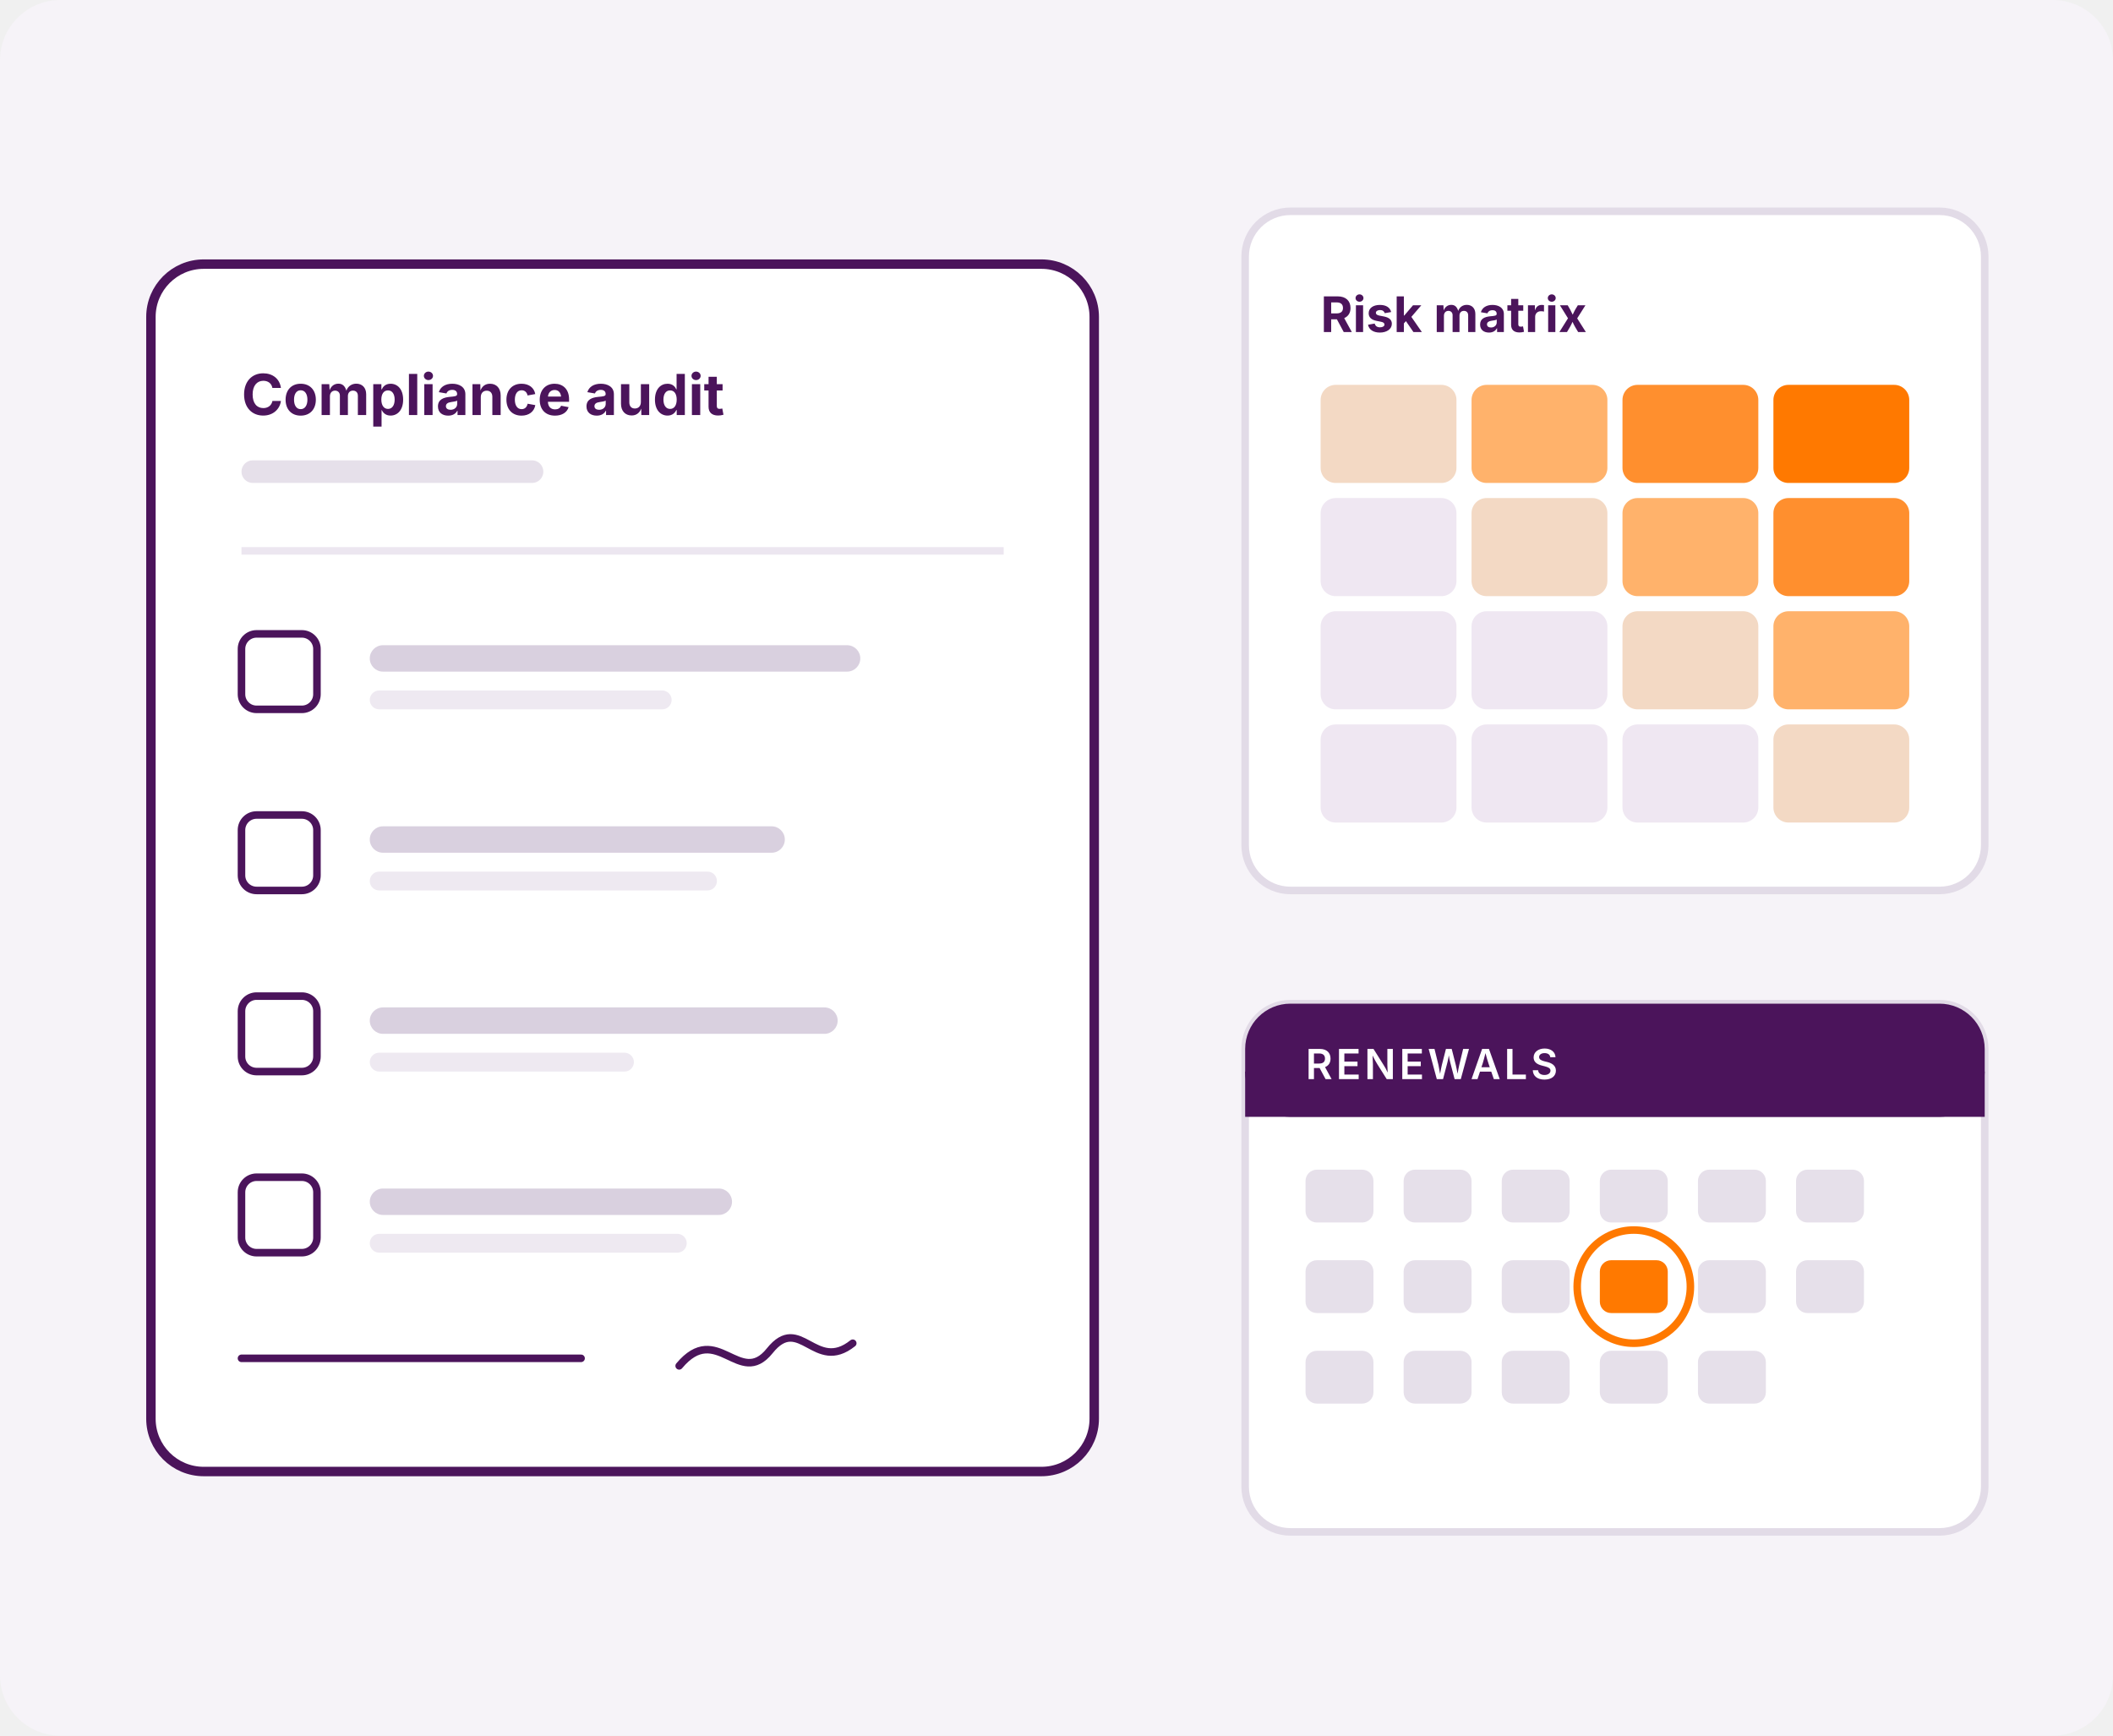
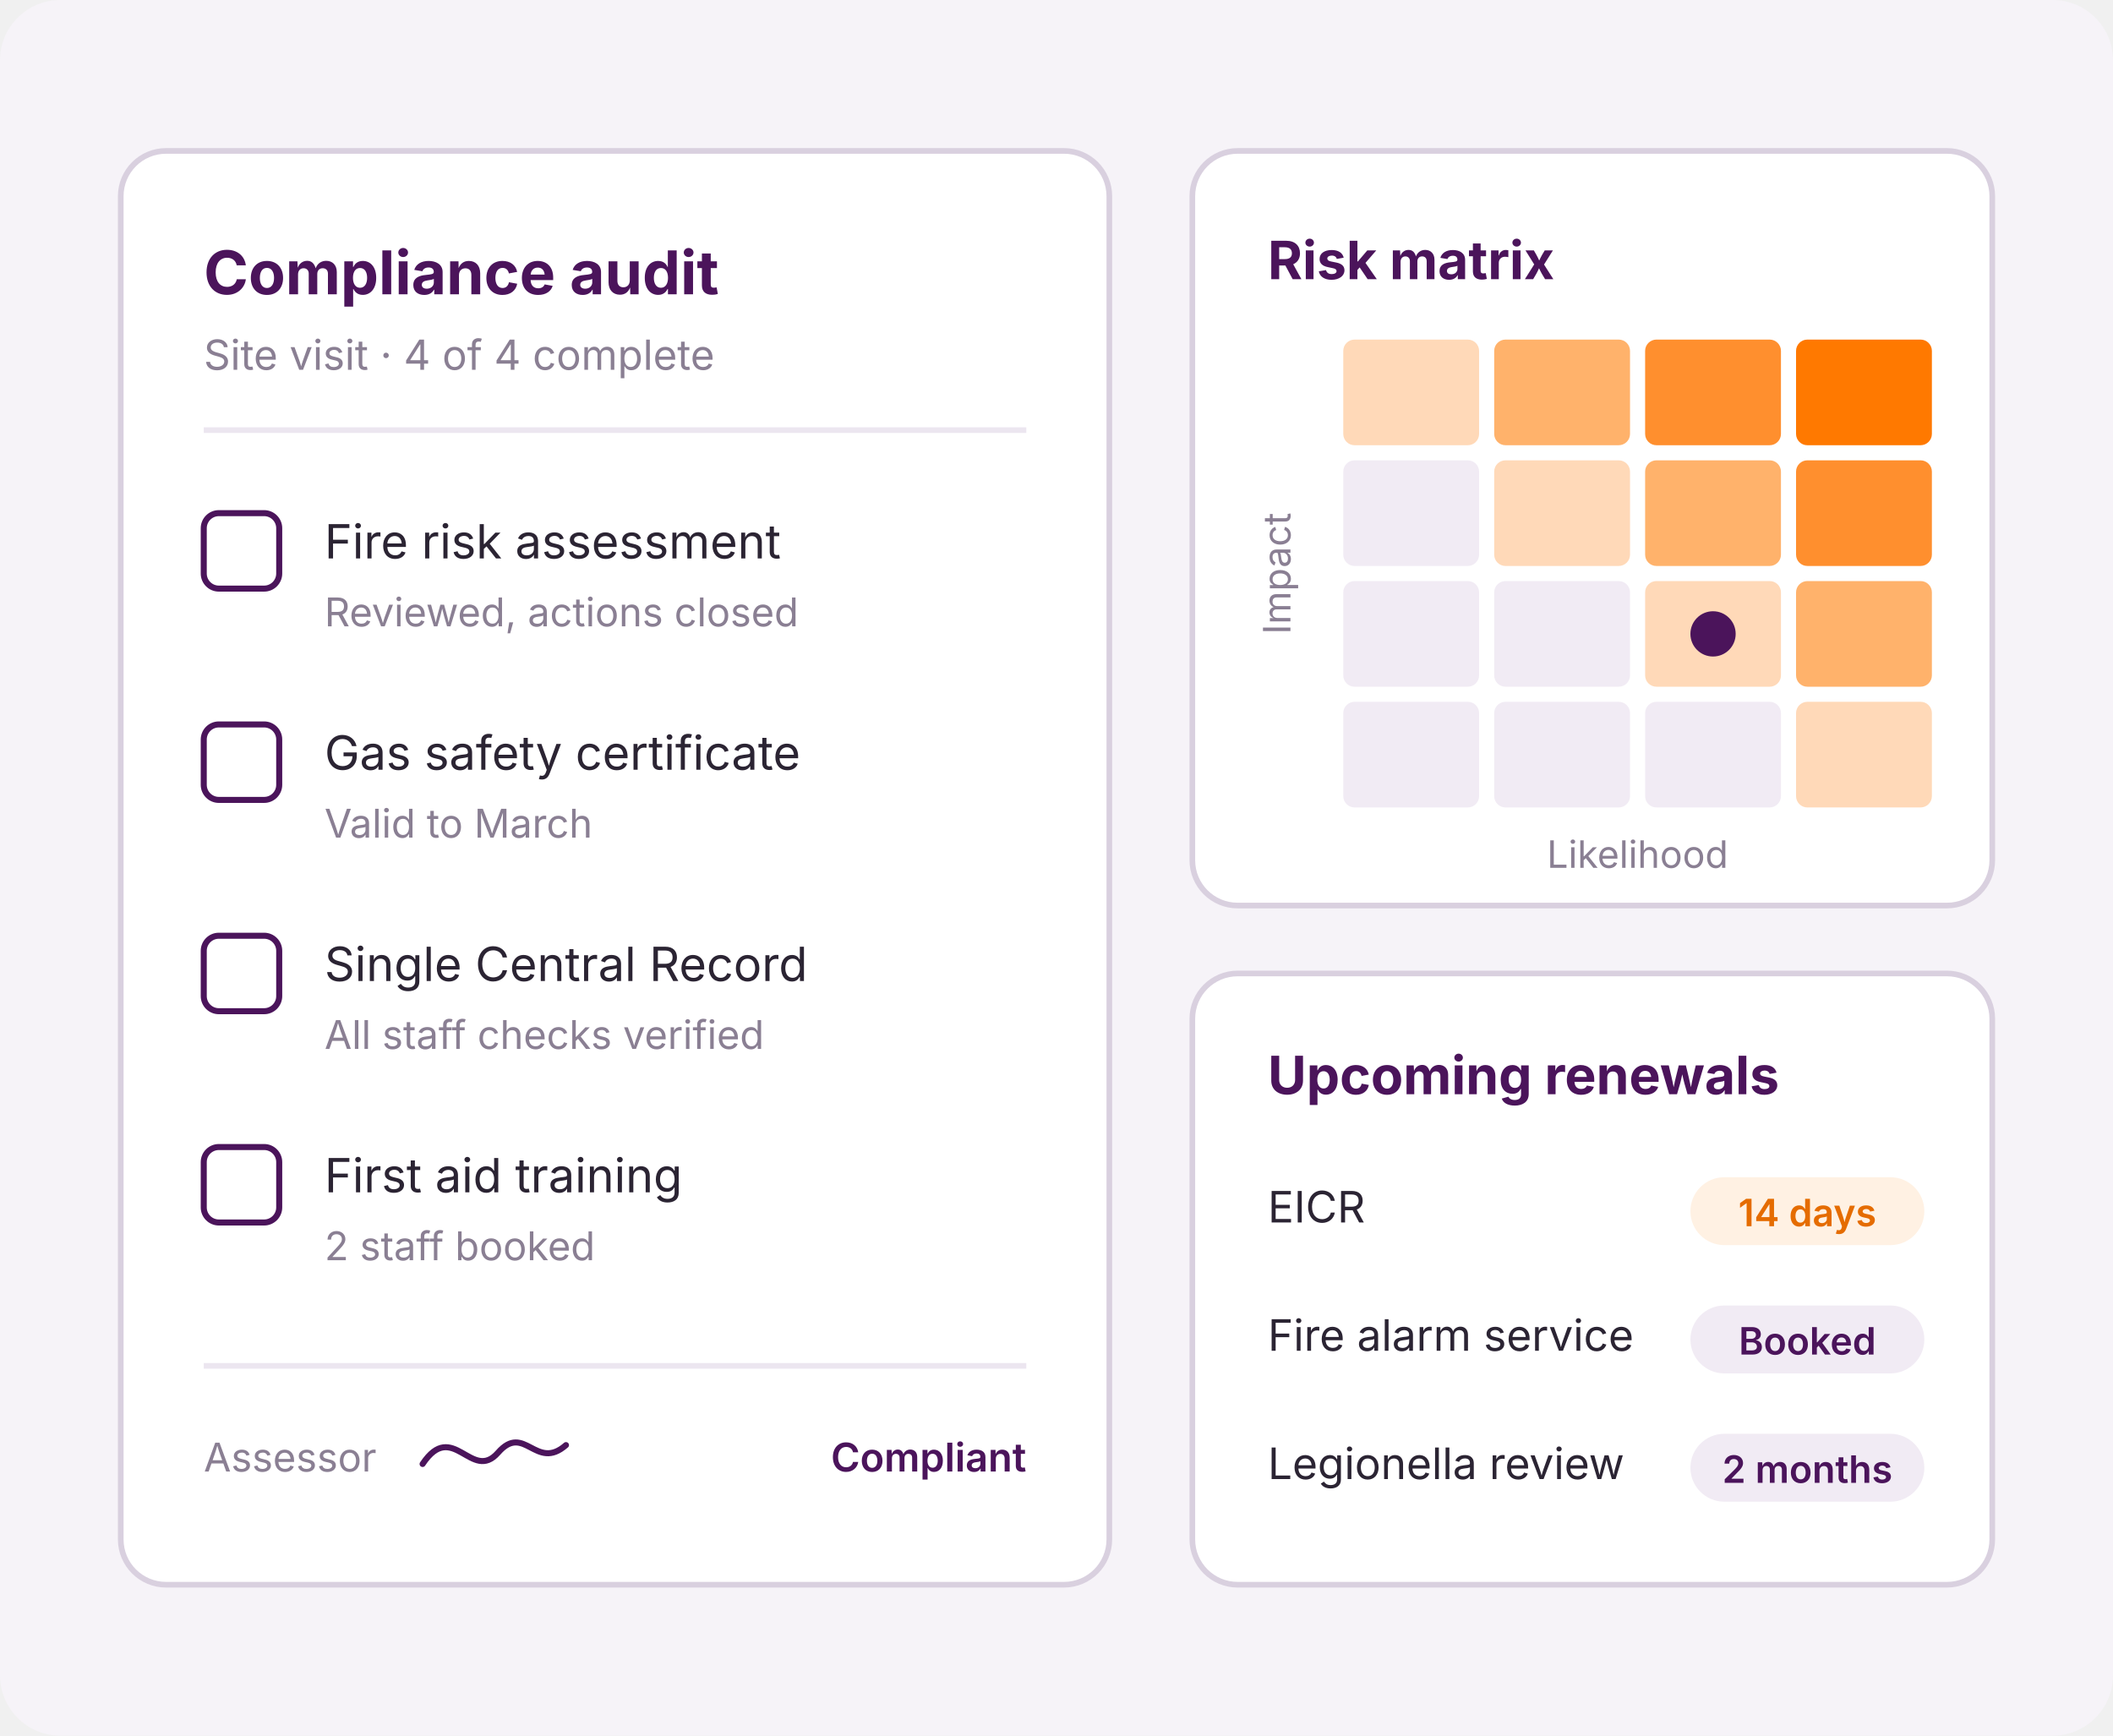
- <svg xmlns="http://www.w3.org/2000/svg" viewBox="0 0 560 460" role="img" aria-label="Illustration of a compliance audit report with a risk matrix and a renewals calendar">
+ <svg xmlns="http://www.w3.org/2000/svg" viewBox="0 0 560 460" role="img" aria-label="Compliance audit checklist, risk matrix and upcoming renewals">
  <style>
-     text{font-family:Inter,Segoe UI,Arial,sans-serif}
-     .k{stroke-dasharray:24;stroke-dashoffset:24;animation:k 9s infinite}
-     .k2{animation-delay:.5s}.k3{animation-delay:1s}.k4{animation-delay:1.5s}
-     .pulse{transform-origin:433px 341px;animation:p 3s ease-in-out infinite}
-     @keyframes k{0%,6%{stroke-dashoffset:24}14%,90%{stroke-dashoffset:0}100%{stroke-dashoffset:24}}
-     @keyframes p{0%,100%{transform:scale(1)}50%{transform:scale(1.15)}}
-     @media (prefers-reduced-motion:reduce){.k{animation:none;stroke-dashoffset:0}.pulse{animation:none}}
+     .k{stroke-dasharray:24;stroke-dashoffset:24;animation:k 10s infinite}.k2{animation-delay:.5s}.k3{animation-delay:1s}.k4{animation-delay:1.5s}
+     @keyframes k{0%,5%{stroke-dashoffset:24}12%,92%{stroke-dashoffset:0}100%{stroke-dashoffset:24}}
+     @media (prefers-reduced-motion:reduce){.k{animation:none;stroke-dashoffset:0}}
  </style>
  <rect width="560" height="460" rx="16" fill="#f6f3f8" />
-   <g transform="translate(330 56)">
-     <rect width="196" height="180" rx="12" fill="#fff" stroke="#e2dbe7" stroke-width="2" />
-     <text x="20" y="32" font-size="13" font-weight="700" fill="#4b145b">Risk matrix</text>
-     <g transform="translate(20 46)">
-       <rect x="0" y="0" width="36" height="26" rx="4" fill="#f3d9c4" />
-       <rect x="40" y="0" width="36" height="26" rx="4" fill="#ffb26b" />
-       <rect x="80" y="0" width="36" height="26" rx="4" fill="#ff8f2e" />
-       <rect x="120" y="0" width="36" height="26" rx="4" fill="#ff7900" />
-       <rect x="0" y="30" width="36" height="26" rx="4" fill="#efe7f2" />
-       <rect x="40" y="30" width="36" height="26" rx="4" fill="#f3d9c4" />
-       <rect x="80" y="30" width="36" height="26" rx="4" fill="#ffb26b" />
-       <rect x="120" y="30" width="36" height="26" rx="4" fill="#ff8f2e" />
-       <rect x="0" y="60" width="36" height="26" rx="4" fill="#efe7f2" />
-       <rect x="40" y="60" width="36" height="26" rx="4" fill="#efe7f2" />
-       <rect x="80" y="60" width="36" height="26" rx="4" fill="#f3d9c4" />
-       <rect x="120" y="60" width="36" height="26" rx="4" fill="#ffb26b" />
-       <rect x="0" y="90" width="36" height="26" rx="4" fill="#efe7f2" />
-       <rect x="40" y="90" width="36" height="26" rx="4" fill="#efe7f2" />
-       <rect x="80" y="90" width="36" height="26" rx="4" fill="#efe7f2" />
-       <rect x="120" y="90" width="36" height="26" rx="4" fill="#f3d9c4" />
+   <g font-family="Inter, Segoe UI, Helvetica, Arial, sans-serif">
+     <g transform="translate(32 40)">
+       <rect width="262" height="380" rx="12" fill="#fff" stroke="#d9d0df" stroke-width="1.5" />
+       <text x="22" y="38" font-size="16" font-weight="700" fill="#4b145b">Compliance audit</text>
+       <text x="22" y="58" font-size="11" fill="#8a7f93">Site visit · 4 of 4 complete</text>
+       <path d="M22 74h218" stroke="#ece6f0" stroke-width="1.5" />
+       <g font-size="12.5" fill="#2b2433">
+         <text x="54" y="108">Fire risk assessment</text>
+         <text x="54" y="164">Gas safety certificate</text>
+         <text x="54" y="220">Single Central Record</text>
+         <text x="54" y="276">First aid training</text>
+       </g>
+       <g font-size="10.5" fill="#8a7f93">
+         <text x="54" y="126">Reviewed, actions closed</text>
+         <text x="54" y="182">Valid to March</text>
+         <text x="54" y="238">All staff checks verified</text>
+         <text x="54" y="294">2 staff booked</text>
+       </g>
+       <g fill="none" stroke="#4b145b" stroke-width="1.6">
+         <rect x="22" y="96" width="20" height="20" rx="4" />
+         <rect x="22" y="152" width="20" height="20" rx="4" />
+         <rect x="22" y="208" width="20" height="20" rx="4" />
+         <rect x="22" y="264" width="20" height="20" rx="4" />
+       </g>
+       <g fill="none" stroke="#ff7900" stroke-width="2.6" stroke-linecap="round" stroke-linejoin="round">
+         <path class="k" d="M26 106l5 5 8-9" />
+         <path class="k k2" d="M26 162l5 5 8-9" />
+         <path class="k k3" d="M26 218l5 5 8-9" />
+         <path class="k k4" d="M26 274l5 5 8-9" />
+       </g>
+       <path d="M22 322h218" stroke="#ece6f0" stroke-width="1.5" />
+       <text x="22" y="350" font-size="10.5" fill="#8a7f93">Assessor</text>
+       <path d="M80 348c8-12 13 5 20-3s10 5 18-2" fill="none" stroke="#4b145b" stroke-width="1.6" stroke-linecap="round" />
+       <text x="240" y="350" font-size="10.5" font-weight="600" fill="#4b145b" text-anchor="end">Compliant</text>
+     </g>
+     <g transform="translate(316 40)">
+       <rect width="212" height="200" rx="12" fill="#fff" stroke="#d9d0df" stroke-width="1.5" />
+       <text x="20" y="34" font-size="14" font-weight="700" fill="#4b145b">Risk matrix</text>
+       <g transform="translate(40 50)">
+         <rect x="0" y="0" width="36" height="28" rx="3" fill="#ffd9b8" />
+         <rect x="40" y="0" width="36" height="28" rx="3" fill="#ffb26b" />
+         <rect x="80" y="0" width="36" height="28" rx="3" fill="#ff8f2e" />
+         <rect x="120" y="0" width="36" height="28" rx="3" fill="#ff7900" />
+         <rect x="0" y="32" width="36" height="28" rx="3" fill="#f1ebf4" />
+         <rect x="40" y="32" width="36" height="28" rx="3" fill="#ffd9b8" />
+         <rect x="80" y="32" width="36" height="28" rx="3" fill="#ffb26b" />
+         <rect x="120" y="32" width="36" height="28" rx="3" fill="#ff8f2e" />
+         <rect x="0" y="64" width="36" height="28" rx="3" fill="#f1ebf4" />
+         <rect x="40" y="64" width="36" height="28" rx="3" fill="#f1ebf4" />
+         <rect x="80" y="64" width="36" height="28" rx="3" fill="#ffd9b8" />
+         <rect x="120" y="64" width="36" height="28" rx="3" fill="#ffb26b" />
+         <rect x="0" y="96" width="36" height="28" rx="3" fill="#f1ebf4" />
+         <rect x="40" y="96" width="36" height="28" rx="3" fill="#f1ebf4" />
+         <rect x="80" y="96" width="36" height="28" rx="3" fill="#f1ebf4" />
+         <rect x="120" y="96" width="36" height="28" rx="3" fill="#ffd9b8" />
+         <circle cx="98" cy="78" r="6" fill="#4b145b" />
+       </g>
+       <text x="118" y="190" font-size="10" fill="#8a7f93" text-anchor="middle">Likelihood</text>
+       <text x="26" y="112" font-size="10" fill="#8a7f93" text-anchor="middle" transform="rotate(-90 26 112)">Impact</text>
+     </g>
+     <g transform="translate(316 258)">
+       <rect width="212" height="162" rx="12" fill="#fff" stroke="#d9d0df" stroke-width="1.5" />
+       <text x="20" y="32" font-size="14" font-weight="700" fill="#4b145b">Upcoming renewals</text>
+       <g font-size="11.5" fill="#2b2433">
+         <text x="20" y="66">EICR</text>
+         <text x="20" y="100">Fire alarm service</text>
+         <text x="20" y="134">Legionella review</text>
+       </g>
+       <rect x="132" y="54" width="62" height="18" rx="9" fill="#fff1e3" />
+       <text x="163" y="67" font-size="10" font-weight="600" fill="#e56c00" text-anchor="middle">14 days</text>
+       <rect x="132" y="88" width="62" height="18" rx="9" fill="#f1ebf4" />
+       <text x="163" y="101" font-size="10" font-weight="600" fill="#4b145b" text-anchor="middle">Booked</text>
+       <rect x="132" y="122" width="62" height="18" rx="9" fill="#f1ebf4" />
+       <text x="163" y="135" font-size="10" font-weight="600" fill="#4b145b" text-anchor="middle">2 months</text>
    </g>
  </g>
-   <g transform="translate(330 266)">
-     <rect width="196" height="140" rx="12" fill="#fff" stroke="#e2dbe7" stroke-width="2" />
-     <rect width="196" height="30" rx="12" fill="#4b145b" />
-     <rect y="18" width="196" height="12" fill="#4b145b" />
-     <text x="16" y="20" font-size="11" font-weight="600" fill="#fff" letter-spacing=".08em">RENEWALS</text>
-     <g fill="#e6e0ea">
-       <rect x="16" y="44" width="18" height="14" rx="3" />
-       <rect x="42" y="44" width="18" height="14" rx="3" />
-       <rect x="68" y="44" width="18" height="14" rx="3" />
-       <rect x="94" y="44" width="18" height="14" rx="3" />
-       <rect x="120" y="44" width="18" height="14" rx="3" />
-       <rect x="146" y="44" width="18" height="14" rx="3" />
-       <rect x="16" y="68" width="18" height="14" rx="3" />
-       <rect x="42" y="68" width="18" height="14" rx="3" />
-       <rect x="68" y="68" width="18" height="14" rx="3" />
-       <rect x="120" y="68" width="18" height="14" rx="3" />
-       <rect x="146" y="68" width="18" height="14" rx="3" />
-       <rect x="16" y="92" width="18" height="14" rx="3" />
-       <rect x="42" y="92" width="18" height="14" rx="3" />
-       <rect x="68" y="92" width="18" height="14" rx="3" />
-       <rect x="94" y="92" width="18" height="14" rx="3" />
-       <rect x="120" y="92" width="18" height="14" rx="3" />
-     </g>
-     <rect x="94" y="68" width="18" height="14" rx="3" fill="#ff7900" />
-     <circle class="pulse" cx="103" cy="75" r="15" fill="none" stroke="#ff7900" stroke-width="2" />
-   </g>
-   <g transform="translate(40 70)">
-     <rect width="250" height="320" rx="14" fill="#fff" stroke="#4b145b" stroke-width="2.5" />
-     <text x="24" y="40" font-size="15" font-weight="700" fill="#4b145b">Compliance audit</text>
-     <rect x="24" y="52" width="80" height="6" rx="3" fill="#e6e0ea" />
-     <path d="M24 76h202" stroke="#ece6f0" stroke-width="2" />
-     <g fill="none" stroke="#4b145b" stroke-width="2">
-       <rect x="24" y="98" width="20" height="20" rx="4" />
-       <rect x="24" y="146" width="20" height="20" rx="4" />
-       <rect x="24" y="194" width="20" height="20" rx="4" />
-       <rect x="24" y="242" width="20" height="20" rx="4" />
-     </g>
-     <g fill="none" stroke="#ff7900" stroke-width="3" stroke-linecap="round" stroke-linejoin="round">
-       <path class="k" d="M28 108l5 5 8-9" />
-       <path class="k k2" d="M28 156l5 5 8-9" />
-       <path class="k k3" d="M28 204l5 5 8-9" />
-       <path class="k k4" d="M28 252l5 5 8-9" />
-     </g>
-     <g fill="#d9d0df">
-       <rect x="58" y="101" width="130" height="7" rx="3.5" />
-       <rect x="58" y="149" width="110" height="7" rx="3.5" />
-       <rect x="58" y="197" width="124" height="7" rx="3.5" />
-       <rect x="58" y="245" width="96" height="7" rx="3.5" />
-     </g>
-     <g fill="#eee9f1">
-       <rect x="58" y="113" width="80" height="5" rx="2.5" />
-       <rect x="58" y="161" width="92" height="5" rx="2.5" />
-       <rect x="58" y="209" width="70" height="5" rx="2.5" />
-       <rect x="58" y="257" width="84" height="5" rx="2.5" />
-     </g>
-     <path d="M24 290h90" stroke="#4b145b" stroke-width="2" stroke-linecap="round" />
-     <path d="M140 292c10-12 16 6 24-4s12 6 22-2" fill="none" stroke="#4b145b" stroke-width="2" stroke-linecap="round" />
-   </g>
</svg>
